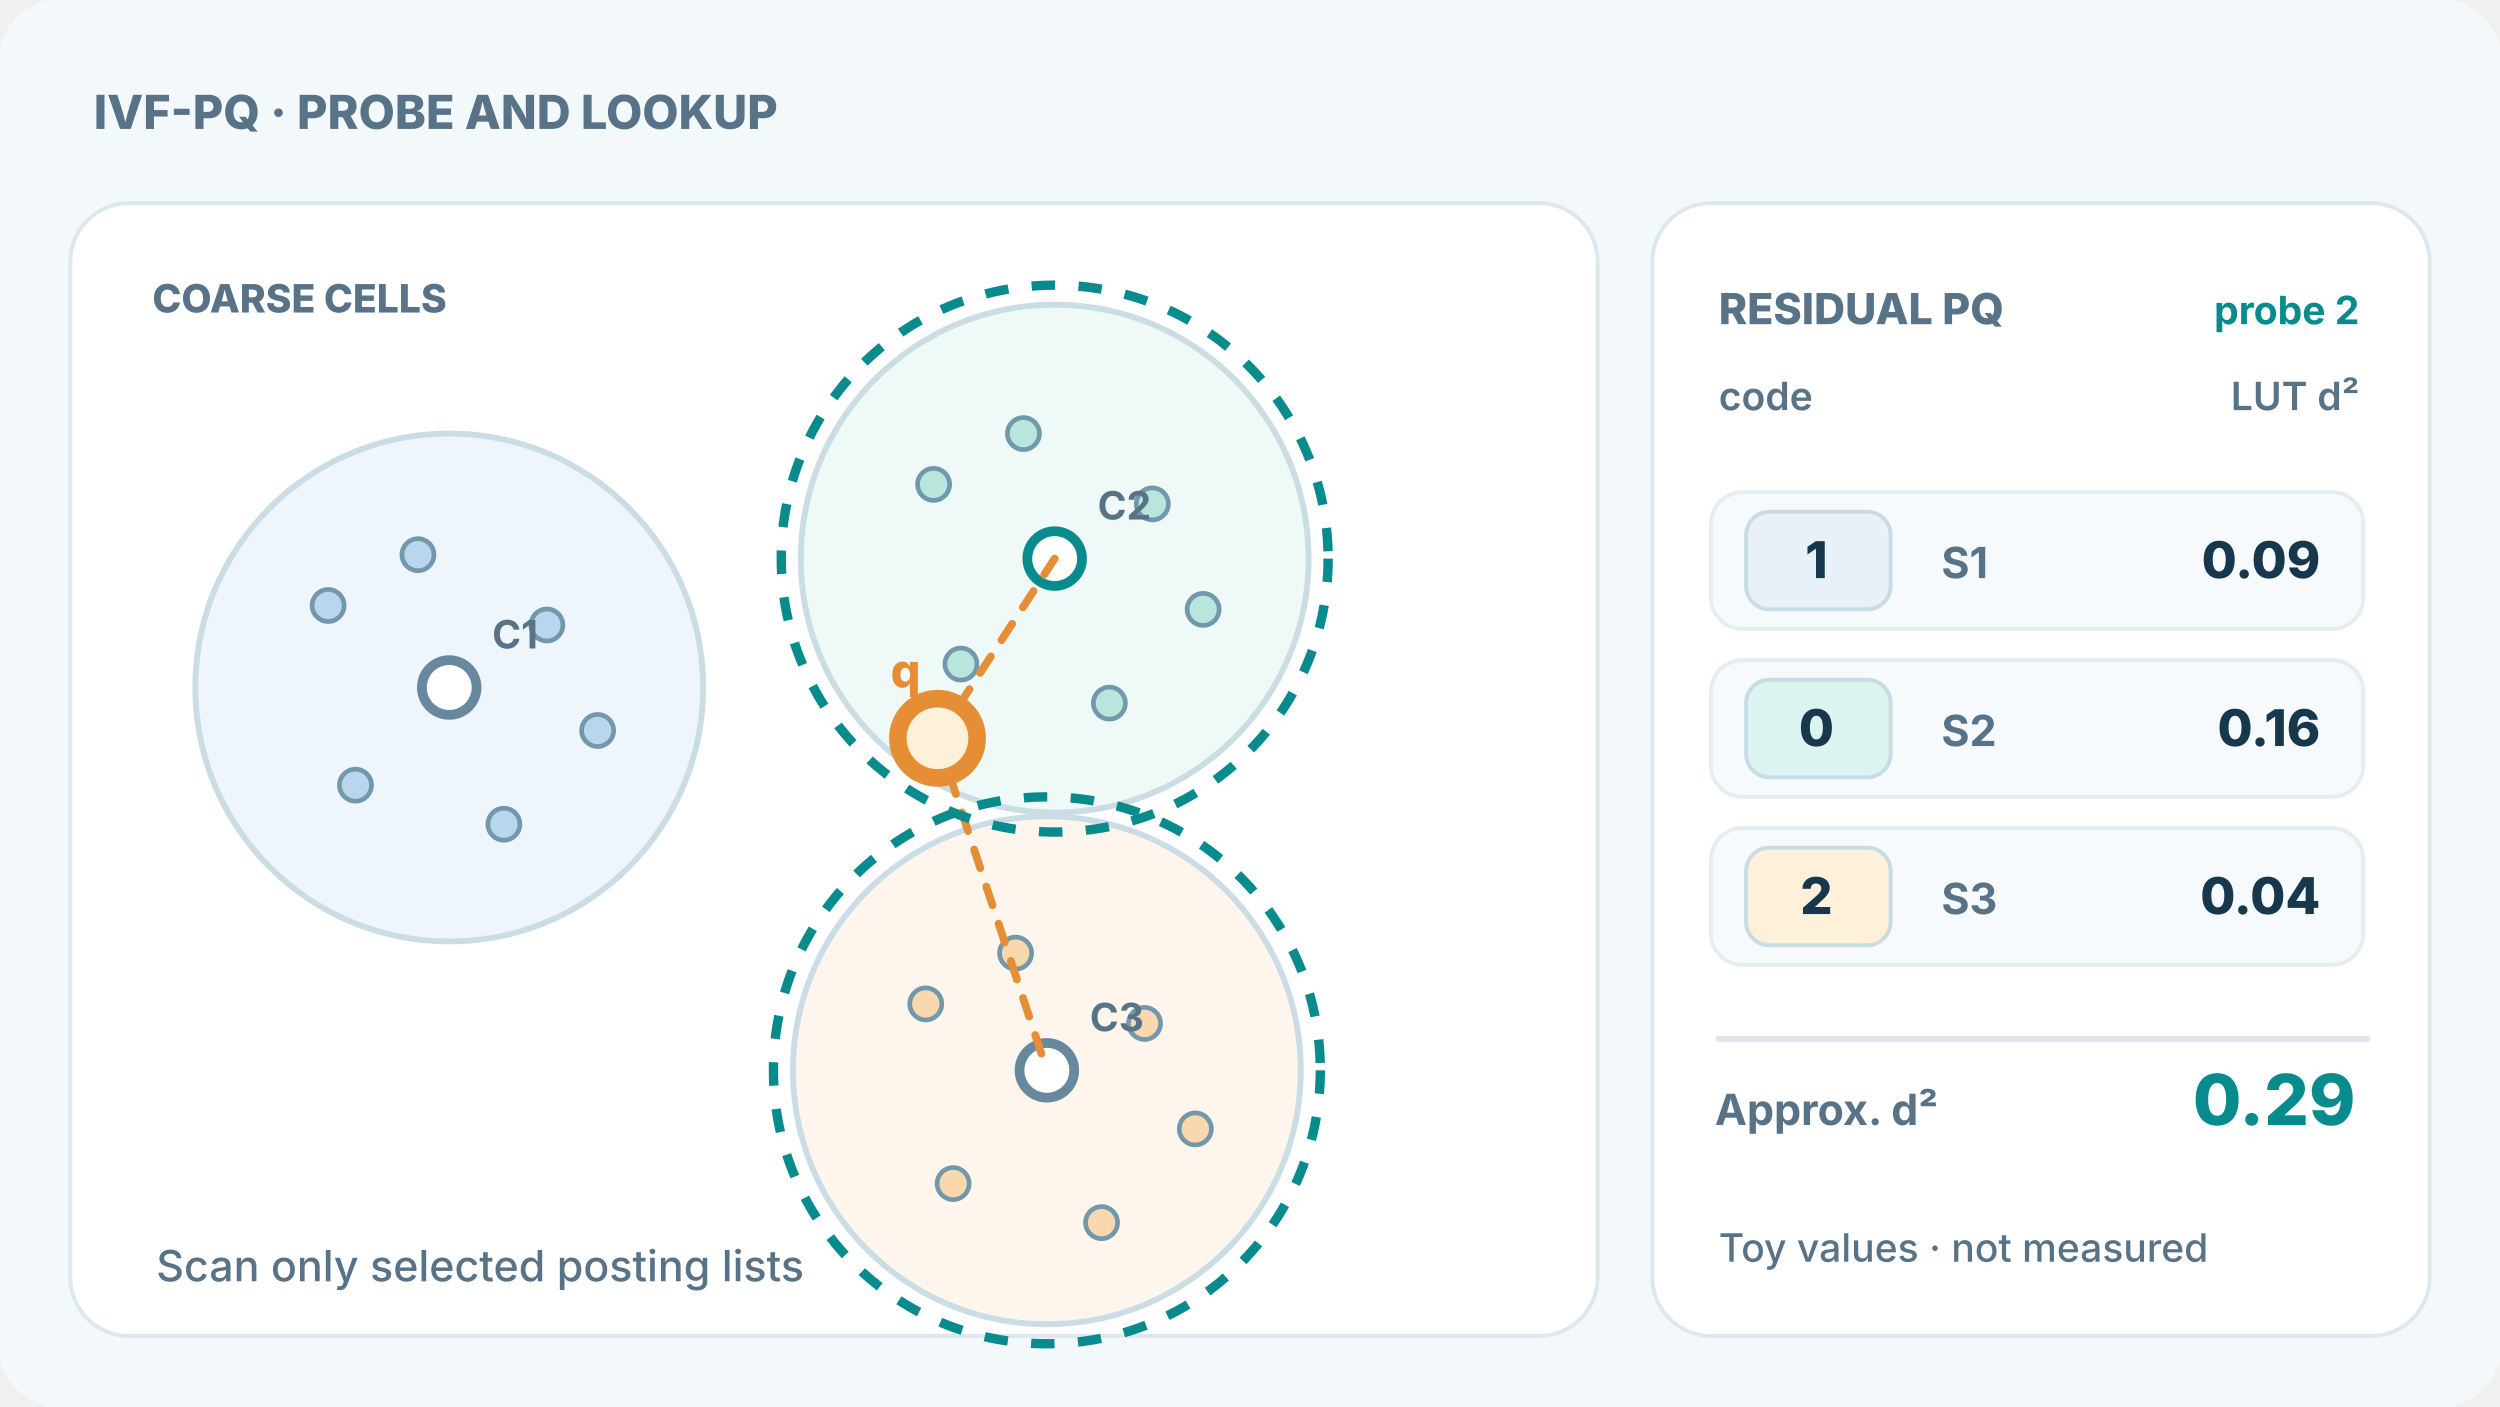
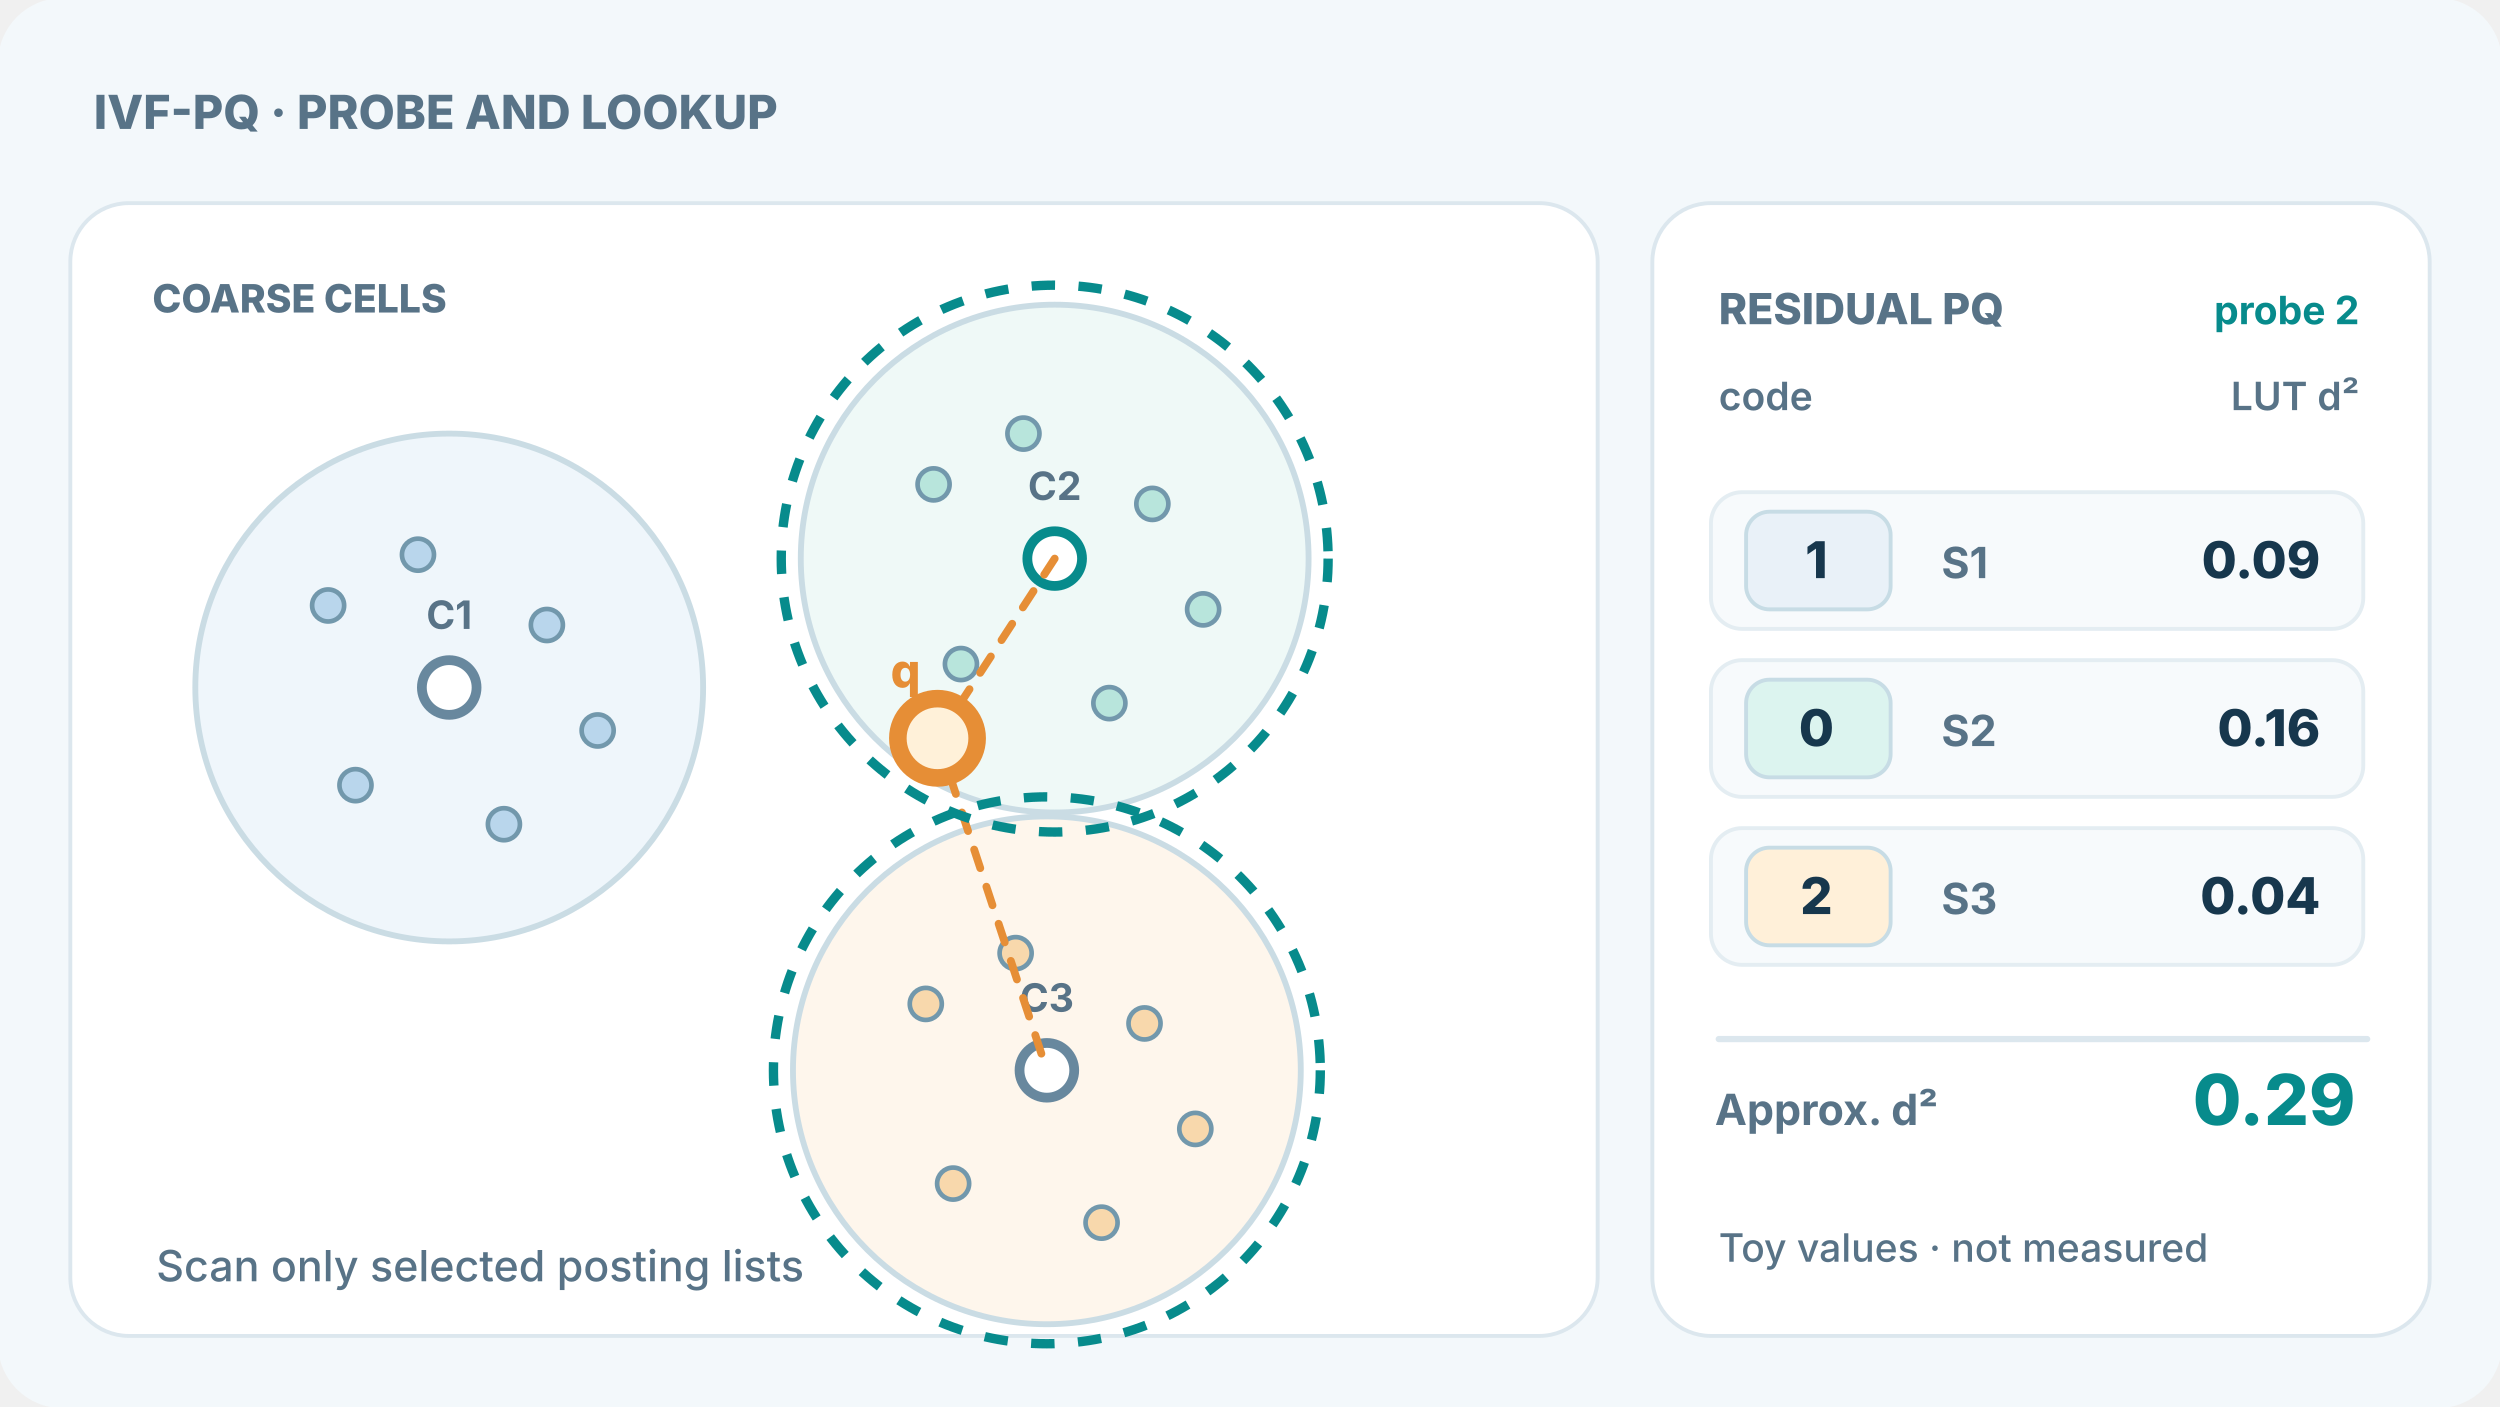
<svg xmlns="http://www.w3.org/2000/svg" width="640" height="360" viewBox="0 0 640 360" role="img" aria-labelledby="title desc">
  <style>text{font-family:Inter,ui-sans-serif,system-ui,Arial,sans-serif}@media(prefers-reduced-motion:reduce){.motion{display:none!important}}</style>
  <rect x="0" y="0" width="640" height="360" rx="16" fill="#f3f8fb" stroke="#f3f8fb" stroke-width="1" />
  <text x="24" y="33" font-size="12" fill="#587387" font-weight="800">IVF-PQ · PROBE AND LOOKUP</text>
  <rect x="18" y="52" width="391" height="290" rx="15" fill="white" stroke="#dce7ee" stroke-width="1" />
  <rect x="423" y="52" width="199" height="290" rx="15" fill="white" stroke="#dce7ee" stroke-width="1" />
  <text x="39" y="80" font-size="10" fill="#587387" font-weight="800">COARSE CELLS</text>
  <circle cx="115" cy="176" r="65" fill="#b9d6ec" stroke="#cadce4" stroke-width="1.5" fill-opacity="0.23" />
  <circle cx="84" cy="155" r="4.1" fill="#b9d6ec" stroke="#7298ac" stroke-width="1.2" />
  <circle cx="107" cy="142" r="4.1" fill="#b9d6ec" stroke="#7298ac" stroke-width="1.2" />
  <circle cx="140" cy="160" r="4.1" fill="#b9d6ec" stroke="#7298ac" stroke-width="1.2" />
  <circle cx="153" cy="187" r="4.1" fill="#b9d6ec" stroke="#7298ac" stroke-width="1.2" />
  <circle cx="91" cy="201" r="4.1" fill="#b9d6ec" stroke="#7298ac" stroke-width="1.2" />
  <circle cx="129" cy="211" r="4.1" fill="#b9d6ec" stroke="#7298ac" stroke-width="1.2" />
  <circle cx="115" cy="176" r="7" fill="white" stroke="#68889e" stroke-width="2.5" />
-   <text x="126" y="166" font-size="10" fill="#587387" font-weight="750">C1</text>
+   <text x="115" y="161" font-size="10" fill="#587387" font-weight="750" text-anchor="middle">C1</text>
  <circle cx="270" cy="143" r="65" fill="#b8e5dc" stroke="#cadce4" stroke-width="1.5" fill-opacity="0.23" />
  <circle cx="239" cy="124" r="4.1" fill="#b8e5dc" stroke="#7298ac" stroke-width="1.2" />
  <circle cx="262" cy="111" r="4.1" fill="#b8e5dc" stroke="#7298ac" stroke-width="1.2" />
  <circle cx="295" cy="129" r="4.1" fill="#b8e5dc" stroke="#7298ac" stroke-width="1.2" />
  <circle cx="308" cy="156" r="4.1" fill="#b8e5dc" stroke="#7298ac" stroke-width="1.2" />
  <circle cx="246" cy="170" r="4.1" fill="#b8e5dc" stroke="#7298ac" stroke-width="1.2" />
  <circle cx="284" cy="180" r="4.1" fill="#b8e5dc" stroke="#7298ac" stroke-width="1.2" />
  <circle cx="270" cy="143" r="7" fill="white" stroke="#078b8c" stroke-width="2.5" />
-   <text x="281" y="133" font-size="10" fill="#587387" font-weight="750">C2</text>
+   <text x="270" y="128" font-size="10" fill="#587387" font-weight="750" text-anchor="middle">C2</text>
  <circle cx="268" cy="274" r="65" fill="#f8d8ac" stroke="#cadce4" stroke-width="1.5" fill-opacity="0.23" />
  <circle cx="237" cy="257" r="4.1" fill="#f8d8ac" stroke="#7298ac" stroke-width="1.2" />
  <circle cx="260" cy="244" r="4.1" fill="#f8d8ac" stroke="#7298ac" stroke-width="1.2" />
  <circle cx="293" cy="262" r="4.1" fill="#f8d8ac" stroke="#7298ac" stroke-width="1.2" />
  <circle cx="306" cy="289" r="4.1" fill="#f8d8ac" stroke="#7298ac" stroke-width="1.2" />
  <circle cx="244" cy="303" r="4.1" fill="#f8d8ac" stroke="#7298ac" stroke-width="1.2" />
  <circle cx="282" cy="313" r="4.1" fill="#f8d8ac" stroke="#7298ac" stroke-width="1.2" />
  <circle cx="268" cy="274" r="7" fill="white" stroke="#68889e" stroke-width="2.5" />
-   <text x="279" y="264" font-size="10" fill="#587387" font-weight="750">C3</text>
+   <text x="268" y="259" font-size="10" fill="#587387" font-weight="750" text-anchor="middle">C3</text>
  <line x1="240" y1="189" x2="270" y2="143" stroke="#e68e36" stroke-width="2" opacity="1" stroke-dasharray="5 5" stroke-linecap="round" />
  <line x1="240" y1="189" x2="268" y2="274" stroke="#e68e36" stroke-width="2" opacity="1" stroke-dasharray="5 5" stroke-linecap="round" />
  <circle cx="240" cy="189" r="9" fill="#fff1d9" stroke="#e68e36" stroke-width="2.2" />
  <text x="228" y="176" font-size="12" fill="#e68e36" font-weight="800">q</text>
  <text x="40" y="328" font-size="11" fill="#587387" font-weight="550">Scan only selected posting lists</text>
  <circle cx="270" cy="143" r="70" fill="none" stroke="#078b8c" stroke-width="2.4" stroke-dasharray="6 6" />
  <circle cx="268" cy="274" r="70" fill="none" stroke="#078b8c" stroke-width="2.4" stroke-dasharray="6 6" />
  <text x="440" y="83" font-size="11" fill="#587387" font-weight="800">RESIDUAL PQ</text>
  <text x="604" y="83" font-size="10" fill="#078b8c" font-weight="750" text-anchor="end">probe 2</text>
  <text x="440" y="105" font-size="10" fill="#587387" font-weight="600">code</text>
  <text x="604" y="105" font-size="10" fill="#587387" font-weight="600" text-anchor="end">LUT d²</text>
  <rect x="438" y="126" width="167" height="35" rx="8" fill="#f7fafc" stroke="#e4edf2" stroke-width="1" />
  <rect x="447" y="131" width="37" height="25" rx="6" fill="#e9f1f8" stroke="#c7dce5" stroke-width="1" />
  <text x="465" y="148" font-size="13" fill="#17374d" font-weight="800" text-anchor="middle">1</text>
  <text x="497" y="148" font-size="11" fill="#587387" font-weight="700">S1</text>
  <text x="594" y="148" font-size="13" fill="#17374d" font-weight="800" text-anchor="end">0.09</text>
  <rect x="438" y="169" width="167" height="35" rx="8" fill="#f7fafc" stroke="#e4edf2" stroke-width="1" />
  <rect x="447" y="174" width="37" height="25" rx="6" fill="#dcf4ef" stroke="#c7dce5" stroke-width="1" />
  <text x="465" y="191" font-size="13" fill="#17374d" font-weight="800" text-anchor="middle">0</text>
  <text x="497" y="191" font-size="11" fill="#587387" font-weight="700">S2</text>
  <text x="594" y="191" font-size="13" fill="#17374d" font-weight="800" text-anchor="end">0.16</text>
  <rect x="438" y="212" width="167" height="35" rx="8" fill="#f7fafc" stroke="#e4edf2" stroke-width="1" />
  <rect x="447" y="217" width="37" height="25" rx="6" fill="#fff0d9" stroke="#c7dce5" stroke-width="1" />
  <text x="465" y="234" font-size="13" fill="#17374d" font-weight="800" text-anchor="middle">2</text>
  <text x="497" y="234" font-size="11" fill="#587387" font-weight="700">S3</text>
  <text x="594" y="234" font-size="13" fill="#17374d" font-weight="800" text-anchor="end">0.04</text>
  <line x1="440" y1="266" x2="606" y2="266" stroke="#dce7ee" stroke-width="1.6" opacity="1" stroke-linecap="round" />
  <text x="439" y="288" font-size="11" fill="#587387" font-weight="700">Approx. d²</text>
  <text x="603" y="288" font-size="18" fill="#078b8c" font-weight="800" text-anchor="end">0.29</text>
  <text x="440" y="323" font-size="10" fill="#587387" font-weight="550">Toy values · not measured</text>
  <g class="motion">
    <circle cx="240" cy="189" r="11" fill="none" stroke="#e68e36" stroke-width="2.8">
      <animate attributeName="cx" values="240;270;268;268;268;240" keyTimes="0;.18;.35;.55;.76;1" dur="12s" repeatCount="indefinite" calcMode="linear" />
      <animate attributeName="cy" values="189;143;274;274;274;189" keyTimes="0;.18;.35;.55;.76;1" dur="12s" repeatCount="indefinite" calcMode="linear" />
    </circle>
    <rect x="435" y="123" width="173" height="41" rx="9" fill="none" stroke="#e68e36" stroke-width="2.4" opacity="0">
      <animate attributeName="opacity" values="0;0;1;1;0;0" keyTimes="0;0.370;0.380;0.560;0.570;1" dur="12s" repeatCount="indefinite" calcMode="discrete" />
    </rect>
    <rect x="435" y="166" width="173" height="41" rx="9" fill="none" stroke="#e68e36" stroke-width="2.4" opacity="0">
      <animate attributeName="opacity" values="0;0;1;1;0;0" keyTimes="0;0.540;0.550;0.730;0.740;1" dur="12s" repeatCount="indefinite" calcMode="discrete" />
    </rect>
    <rect x="435" y="209" width="173" height="41" rx="9" fill="none" stroke="#e68e36" stroke-width="2.4" opacity="0">
      <animate attributeName="opacity" values="0;0;1;1;0;0" keyTimes="0;0.710;0.720;0.900;0.910;1" dur="12s" repeatCount="indefinite" calcMode="discrete" />
    </rect>
    <rect x="435" y="269" width="174" height="26" rx="7" fill="none" stroke="#e68e36" stroke-width="2" opacity="0">
      <animate attributeName="opacity" values="0;0;0;1;1;0" keyTimes="0;.72;.73;.77;.98;1" dur="12s" repeatCount="indefinite" calcMode="discrete" />
    </rect>
  </g>
</svg>
